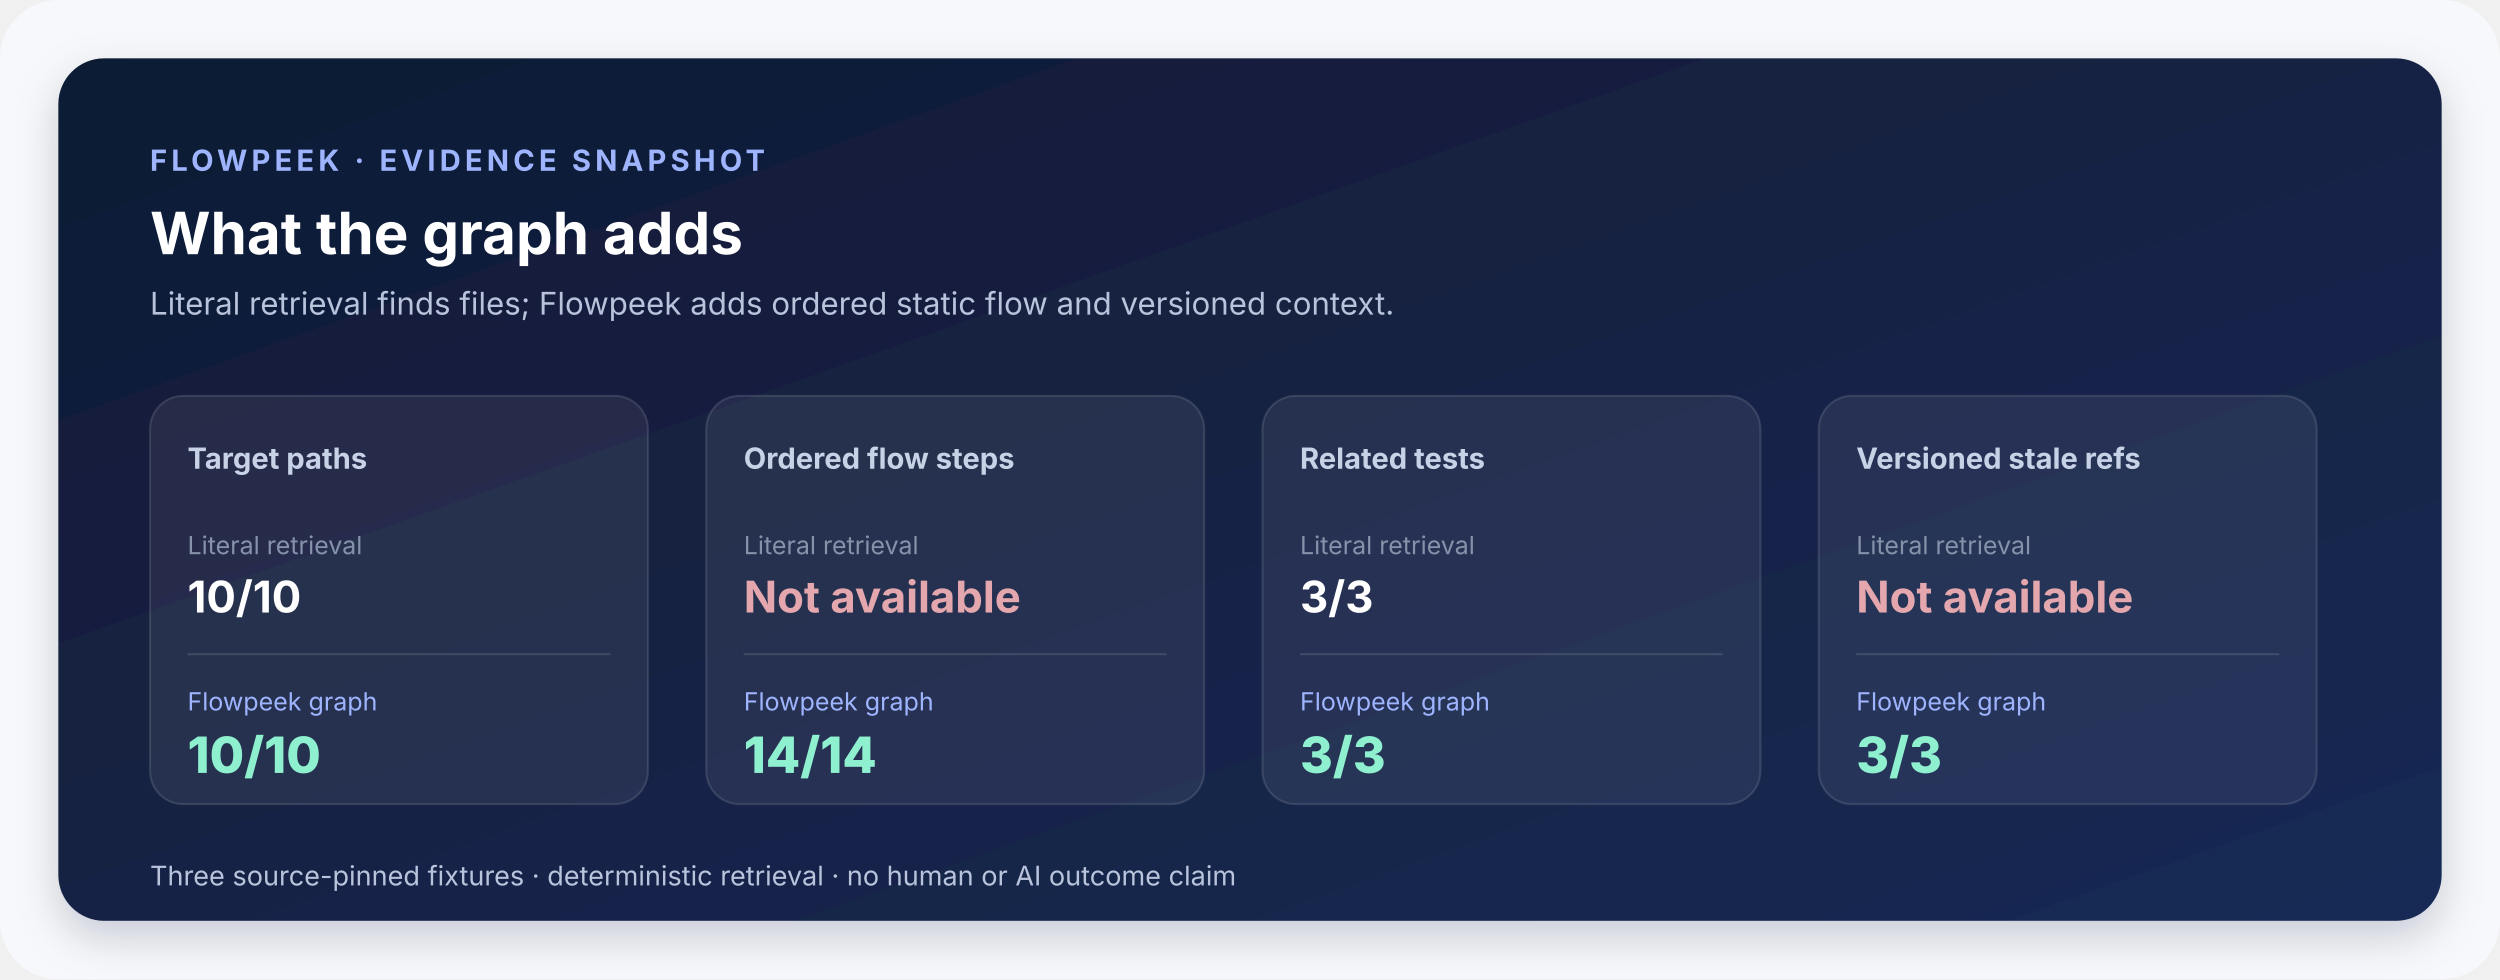
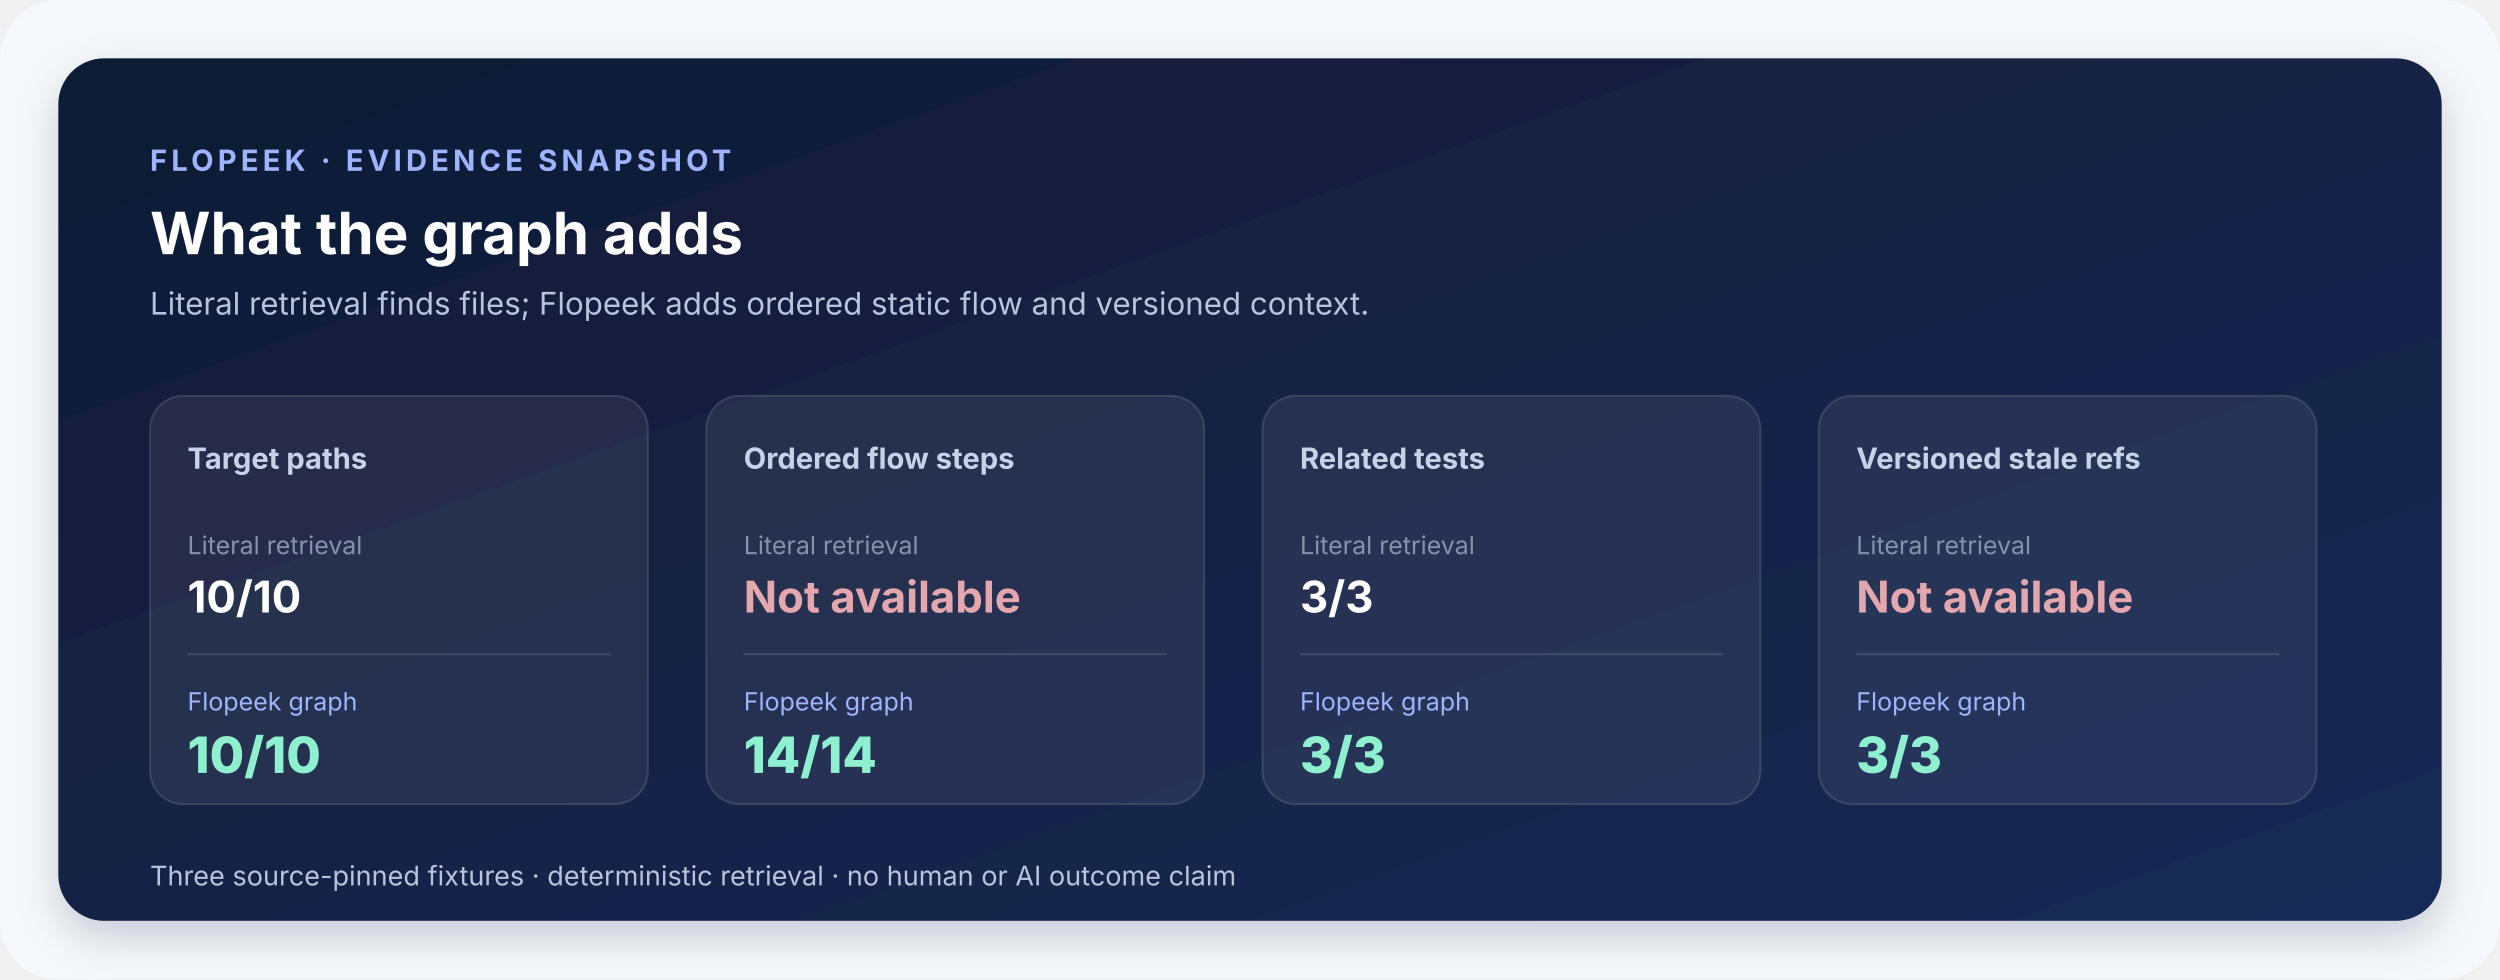
<svg xmlns="http://www.w3.org/2000/svg" width="1200" height="470" viewBox="0 0 1200 470" role="img" aria-labelledby="title description">
  <defs>
    <linearGradient id="panel" x1="0" y1="0" x2="1" y2="1">
      <stop stop-color="#101a33" />
      <stop offset="1" stop-color="#172a55" />
    </linearGradient>
    <filter id="shadow" x="-10%" y="-10%" width="120%" height="130%">
      <feDropShadow dx="0" dy="8" stdDeviation="10" flood-color="#081126" flood-opacity=".18" />
    </filter>
  </defs>
  <rect width="1200" height="470" rx="28" fill="#f6f8fc" />
  <rect x="28" y="28" width="1144" height="414" rx="22" fill="url(#panel)" filter="url(#shadow)" />
-   <text x="72" y="82" fill="#9fb4ff" font-family="Inter,Segoe UI,sans-serif" font-size="14" font-weight="700" letter-spacing="2">FLOWPEEK · EVIDENCE SNAPSHOT</text>
+   <text x="72" y="82" fill="#9fb4ff" font-family="Inter,Segoe UI,sans-serif" font-size="14" font-weight="700" letter-spacing="2">FLOPEEK · EVIDENCE SNAPSHOT</text>
  <text x="72" y="122" fill="#ffffff" font-family="Inter,Segoe UI,sans-serif" font-size="28" font-weight="750">What the graph adds</text>
-   <text x="72" y="151" fill="#b9c4dc" font-family="Inter,Segoe UI,sans-serif" font-size="15">Literal retrieval finds files; Flowpeek adds ordered static flow and versioned context.</text>
+   <text x="72" y="151" fill="#b9c4dc" font-family="Inter,Segoe UI,sans-serif" font-size="15">Literal retrieval finds files; Flopeek adds ordered static flow and versioned context.</text>
  <g transform="translate(72 190)">
    <rect width="239" height="196" rx="16" fill="#ffffff" fill-opacity=".07" stroke="#ffffff" stroke-opacity=".12" />
    <text x="18" y="35" fill="#c8d2e7" font-family="Inter,Segoe UI,sans-serif" font-size="14" font-weight="650">Target paths</text>
    <text x="18" y="76" fill="#8592aa" font-family="Inter,Segoe UI,sans-serif" font-size="12">Literal retrieval</text>
    <text x="18" y="104" fill="#ffffff" font-family="Inter,Segoe UI,sans-serif" font-size="21" font-weight="750">10/10</text>
    <line x1="18" x2="221" y1="124" y2="124" stroke="#ffffff" stroke-opacity=".12" />
-     <text x="18" y="151" fill="#9fb4ff" font-family="Inter,Segoe UI,sans-serif" font-size="12">Flowpeek graph</text>
+     <text x="18" y="151" fill="#9fb4ff" font-family="Inter,Segoe UI,sans-serif" font-size="12">Flopeek graph</text>
    <text x="18" y="181" fill="#8ef0cf" font-family="Inter,Segoe UI,sans-serif" font-size="24" font-weight="800">10/10</text>
  </g>
  <g transform="translate(339 190)">
    <rect width="239" height="196" rx="16" fill="#ffffff" fill-opacity=".07" stroke="#ffffff" stroke-opacity=".12" />
    <text x="18" y="35" fill="#c8d2e7" font-family="Inter,Segoe UI,sans-serif" font-size="14" font-weight="650">Ordered flow steps</text>
    <text x="18" y="76" fill="#8592aa" font-family="Inter,Segoe UI,sans-serif" font-size="12">Literal retrieval</text>
    <text x="18" y="104" fill="#e3a7ad" font-family="Inter,Segoe UI,sans-serif" font-size="21" font-weight="750">Not available</text>
    <line x1="18" x2="221" y1="124" y2="124" stroke="#ffffff" stroke-opacity=".12" />
-     <text x="18" y="151" fill="#9fb4ff" font-family="Inter,Segoe UI,sans-serif" font-size="12">Flowpeek graph</text>
+     <text x="18" y="151" fill="#9fb4ff" font-family="Inter,Segoe UI,sans-serif" font-size="12">Flopeek graph</text>
    <text x="18" y="181" fill="#8ef0cf" font-family="Inter,Segoe UI,sans-serif" font-size="24" font-weight="800">14/14</text>
  </g>
  <g transform="translate(606 190)">
    <rect width="239" height="196" rx="16" fill="#ffffff" fill-opacity=".07" stroke="#ffffff" stroke-opacity=".12" />
    <text x="18" y="35" fill="#c8d2e7" font-family="Inter,Segoe UI,sans-serif" font-size="14" font-weight="650">Related tests</text>
    <text x="18" y="76" fill="#8592aa" font-family="Inter,Segoe UI,sans-serif" font-size="12">Literal retrieval</text>
    <text x="18" y="104" fill="#ffffff" font-family="Inter,Segoe UI,sans-serif" font-size="21" font-weight="750">3/3</text>
    <line x1="18" x2="221" y1="124" y2="124" stroke="#ffffff" stroke-opacity=".12" />
-     <text x="18" y="151" fill="#9fb4ff" font-family="Inter,Segoe UI,sans-serif" font-size="12">Flowpeek graph</text>
+     <text x="18" y="151" fill="#9fb4ff" font-family="Inter,Segoe UI,sans-serif" font-size="12">Flopeek graph</text>
    <text x="18" y="181" fill="#8ef0cf" font-family="Inter,Segoe UI,sans-serif" font-size="24" font-weight="800">3/3</text>
  </g>
  <g transform="translate(873 190)">
    <rect width="239" height="196" rx="16" fill="#ffffff" fill-opacity=".07" stroke="#ffffff" stroke-opacity=".12" />
    <text x="18" y="35" fill="#c8d2e7" font-family="Inter,Segoe UI,sans-serif" font-size="14" font-weight="650">Versioned stale refs</text>
    <text x="18" y="76" fill="#8592aa" font-family="Inter,Segoe UI,sans-serif" font-size="12">Literal retrieval</text>
    <text x="18" y="104" fill="#e3a7ad" font-family="Inter,Segoe UI,sans-serif" font-size="21" font-weight="750">Not available</text>
    <line x1="18" x2="221" y1="124" y2="124" stroke="#ffffff" stroke-opacity=".12" />
-     <text x="18" y="151" fill="#9fb4ff" font-family="Inter,Segoe UI,sans-serif" font-size="12">Flowpeek graph</text>
+     <text x="18" y="151" fill="#9fb4ff" font-family="Inter,Segoe UI,sans-serif" font-size="12">Flopeek graph</text>
    <text x="18" y="181" fill="#8ef0cf" font-family="Inter,Segoe UI,sans-serif" font-size="24" font-weight="800">3/3</text>
  </g>
  <text x="72" y="425" fill="#b9c4dc" font-family="Inter,Segoe UI,sans-serif" font-size="13">Three source-pinned fixtures · deterministic retrieval · no human or AI outcome claim</text>
</svg>
